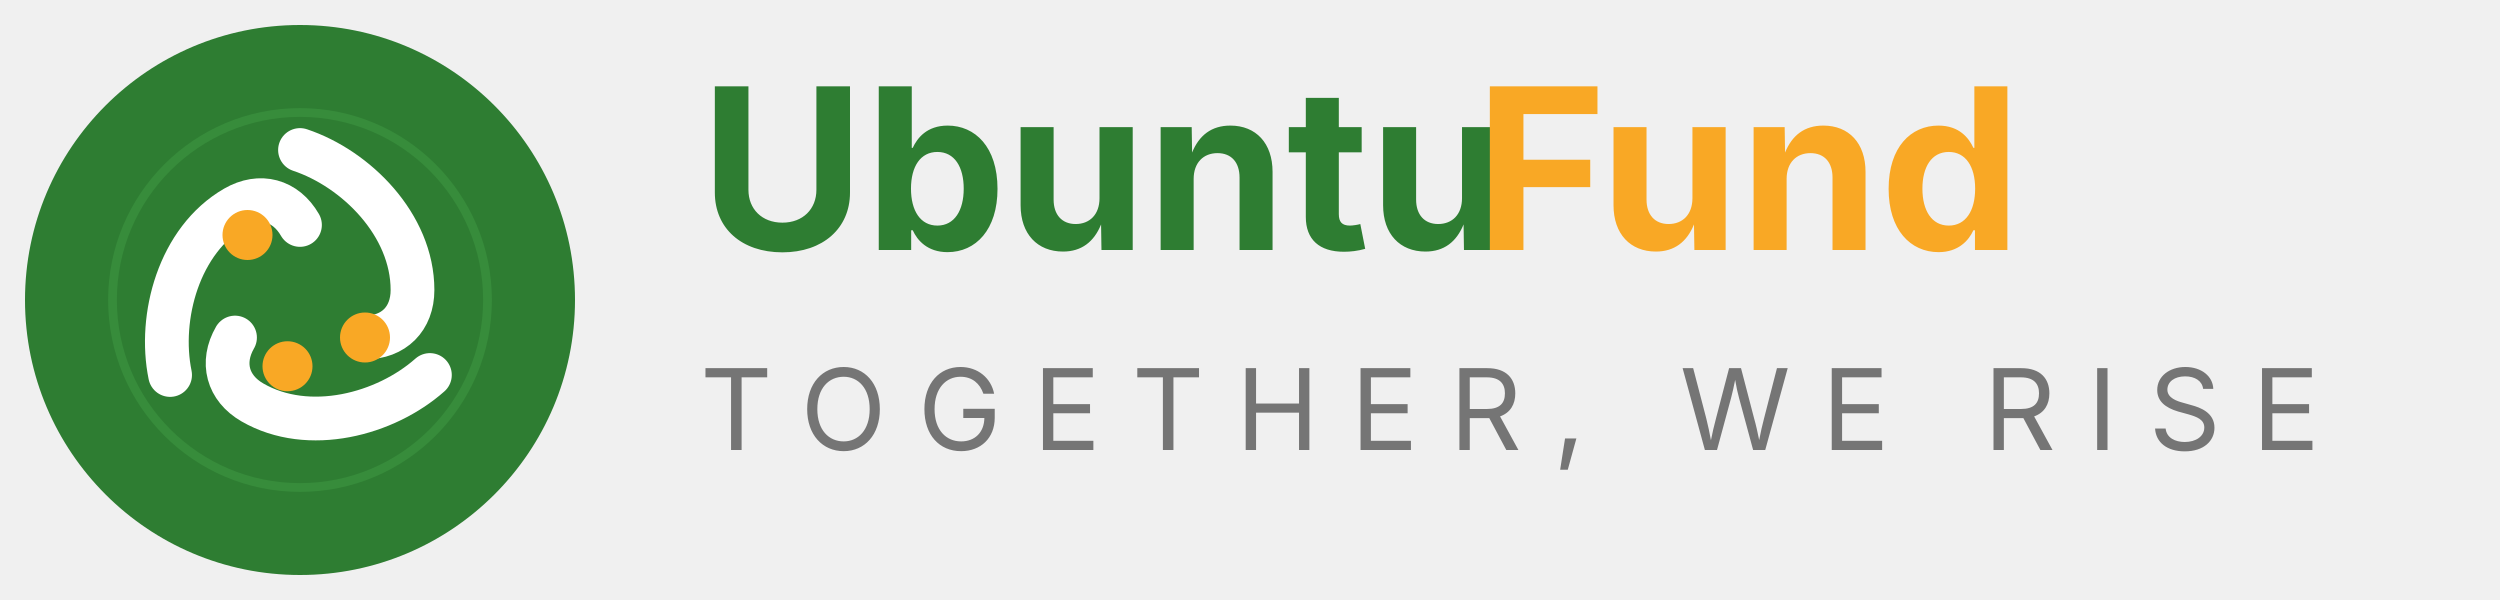
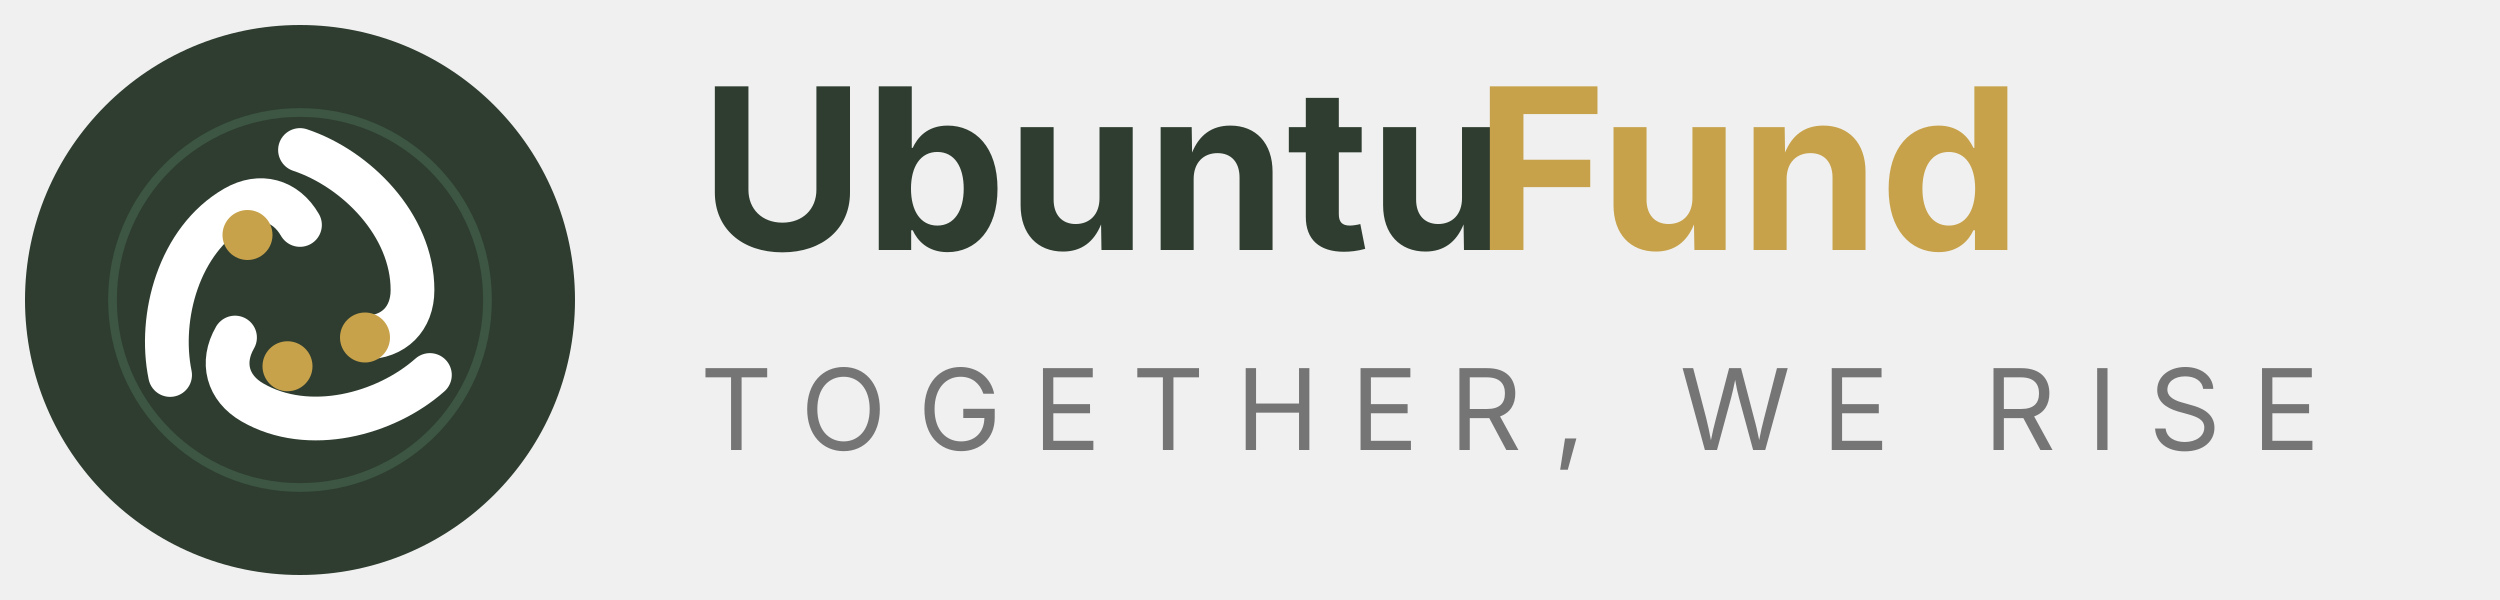
<svg xmlns="http://www.w3.org/2000/svg" viewBox="0 0 200 48" fill="none">
  <g transform="translate(24, 24)">
-     <circle r="22" fill="#2E7D32" />
-     <circle r="15" fill="none" stroke="#4CAF50" stroke-width="0.7" opacity="0.3" />
+     <circle r="22" fill="#2E3D2F" />
+     <circle r="15" fill="none" stroke="#5E8F72" stroke-width="0.7" opacity="0.3" />
    <g fill="none" stroke="white" stroke-width="3.5" stroke-linecap="round" stroke-linejoin="round">
      <path d="M0,-12 C4.5,-10.5 9,-6 9,-0.8 C9,1.5 7.5,3 5.2,3" />
      <path d="M0,-12 C4.5,-10.5 9,-6 9,-0.8 C9,1.5 7.5,3 5.2,3" transform="rotate(120)" />
      <path d="M0,-12 C4.5,-10.5 9,-6 9,-0.8 C9,1.5 7.5,3 5.2,3" transform="rotate(240)" />
    </g>
-     <circle cx="5.2" cy="3" r="2" fill="#F9A825" />
-     <circle cx="-4.2" cy="-5.2" r="2" fill="#F9A825" />
-     <circle cx="-1" cy="5.3" r="2" fill="#F9A825" />
+     <circle cx="5.2" cy="3" r="2" fill="#C7A24A" />
+     <circle cx="-4.2" cy="-5.2" r="2" fill="#C7A24A" />
+     <circle cx="-1" cy="5.3" r="2" fill="#C7A24A" />
  </g>
-   <text x="56" y="20" font-family="'TT Squares', 'Inter', 'Helvetica Neue', Arial, sans-serif" font-size="18" font-weight="700" fill="#2E7D32">Ubuntu</text>
-   <text x="118" y="20" font-family="'TT Squares', 'Inter', 'Helvetica Neue', Arial, sans-serif" font-size="18" font-weight="700" fill="#F9A825">Fund</text>
+   <text x="56" y="20" font-family="'TT Squares', 'Inter', 'Helvetica Neue', Arial, sans-serif" font-size="18" font-weight="700" fill="#2E3D2F">Ubuntu</text>
+   <text x="118" y="20" font-family="'TT Squares', 'Inter', 'Helvetica Neue', Arial, sans-serif" font-size="18" font-weight="700" fill="#C7A24A">Fund</text>
  <text x="56" y="36" font-family="'Inter', 'Helvetica Neue', Arial, sans-serif" font-size="9" font-weight="400" fill="#757575" letter-spacing="2.5">TOGETHER, WE RISE</text>
</svg>
